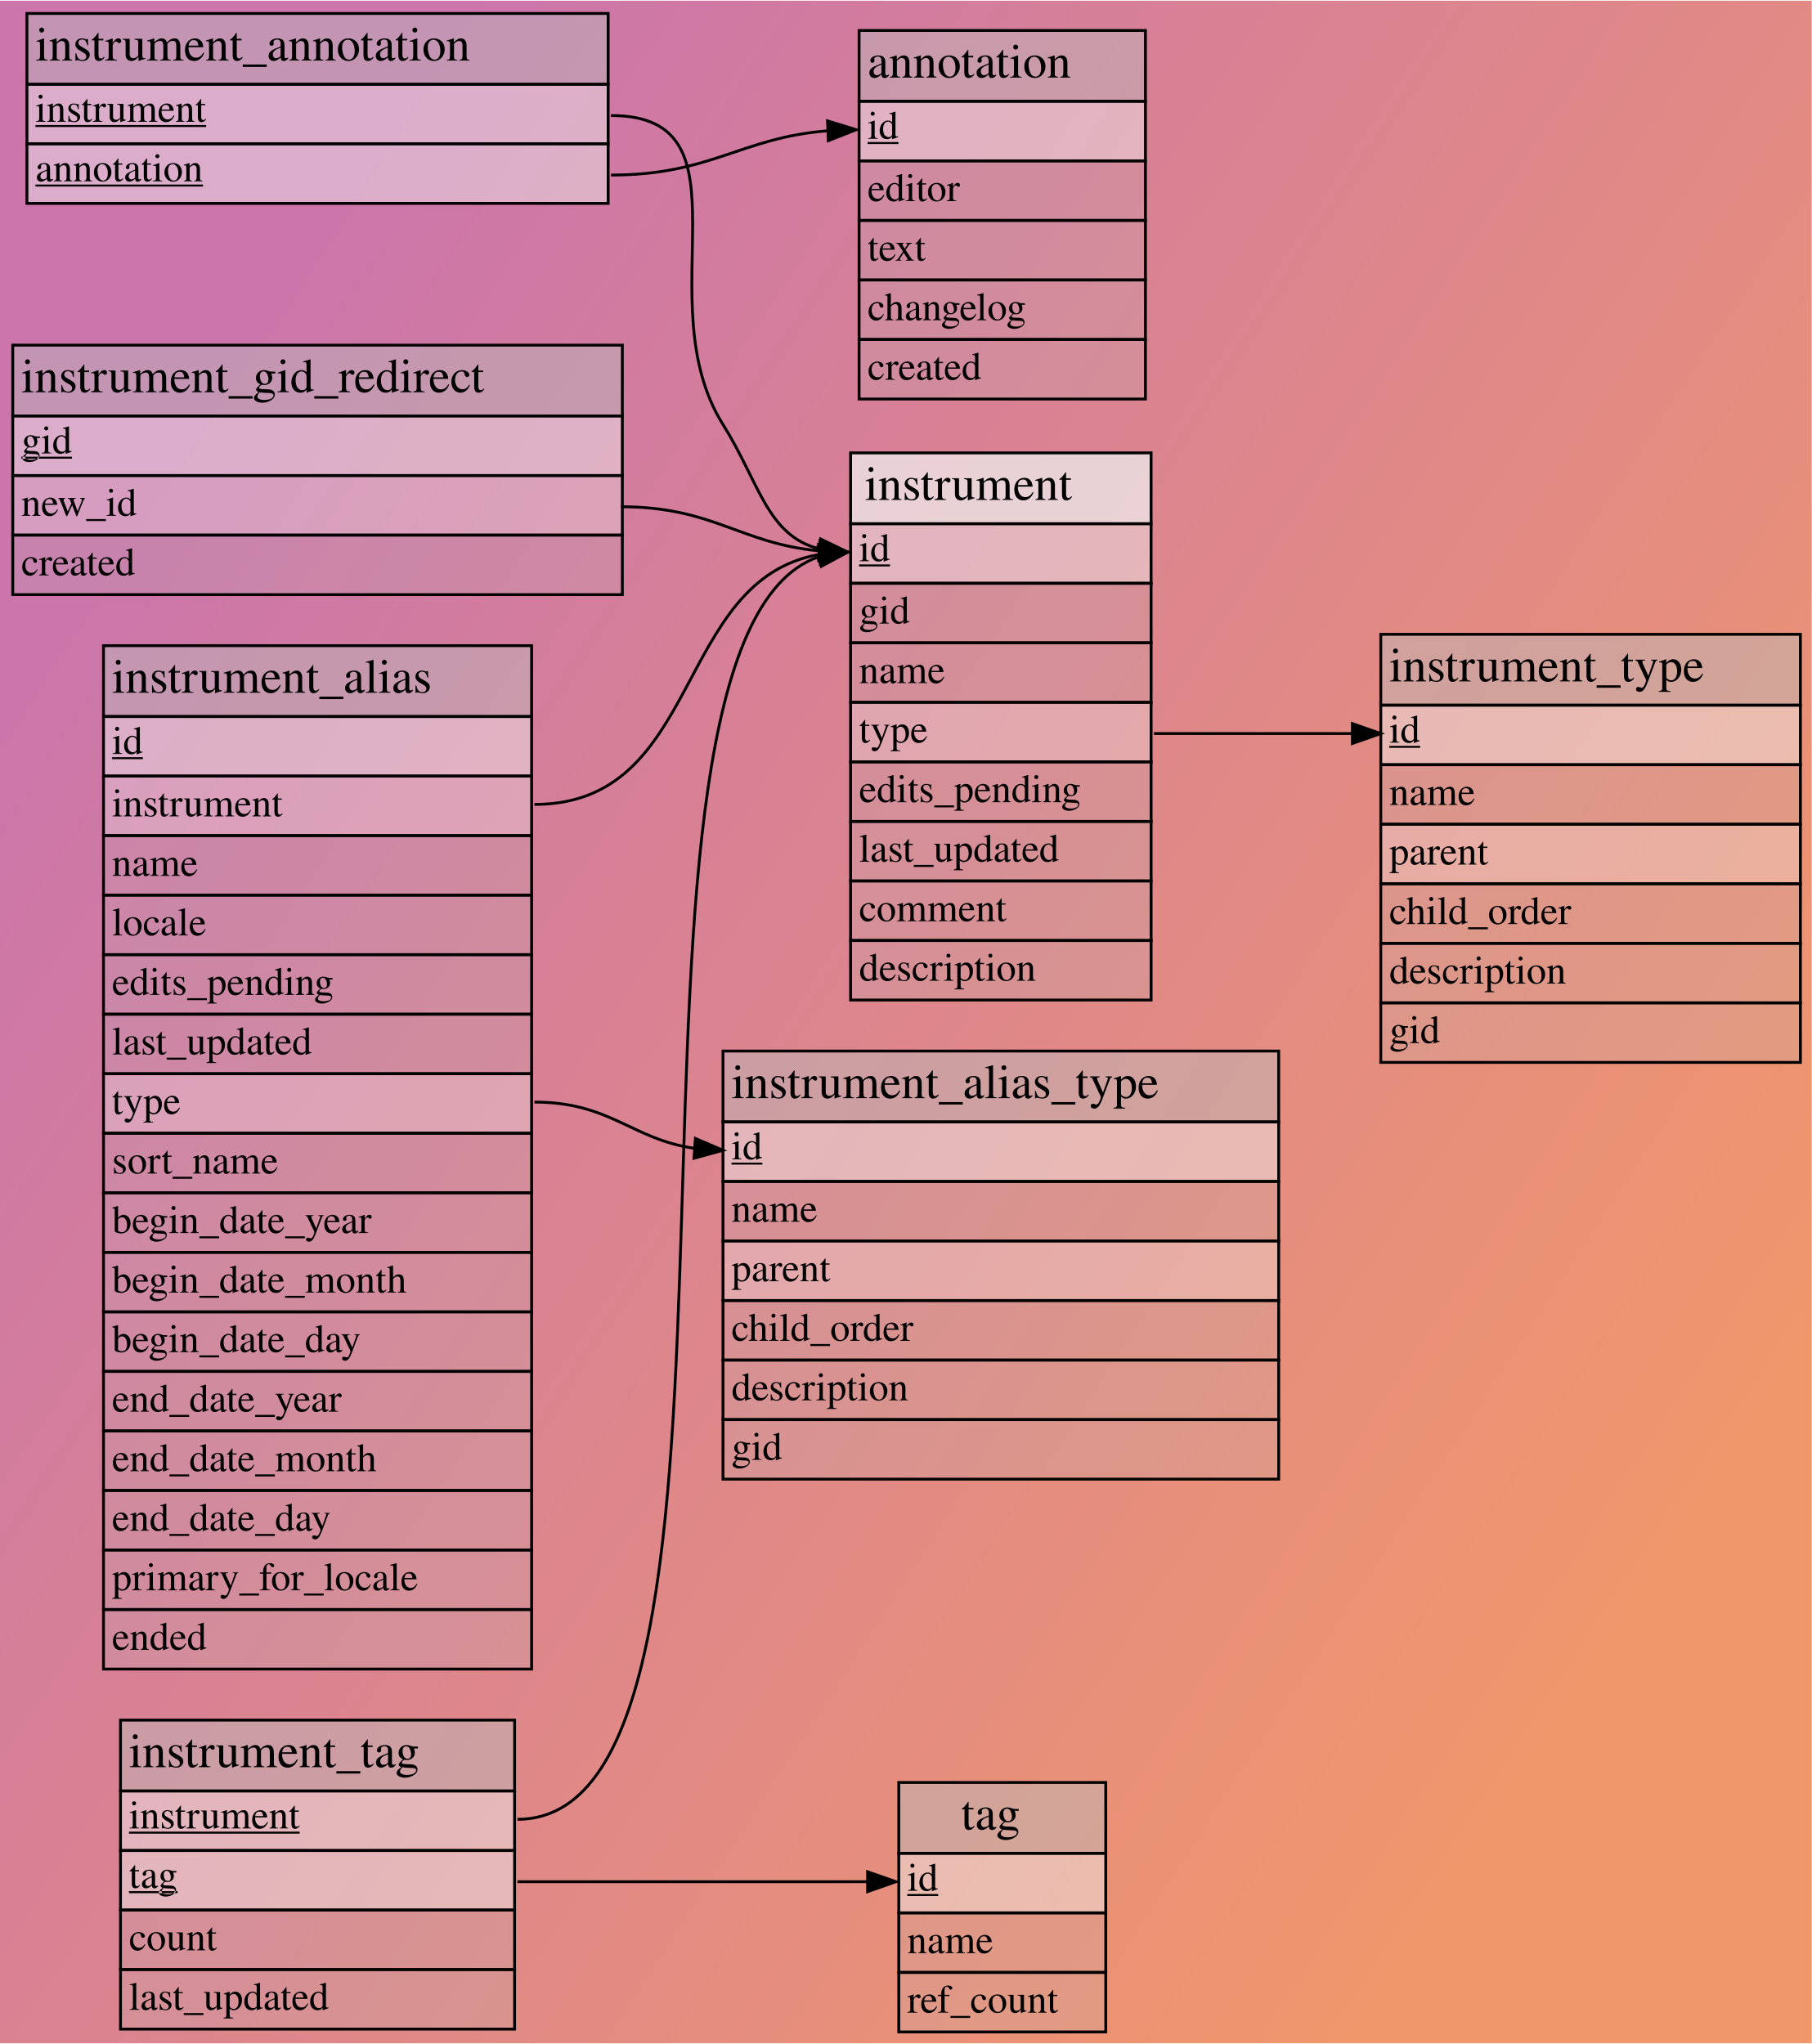
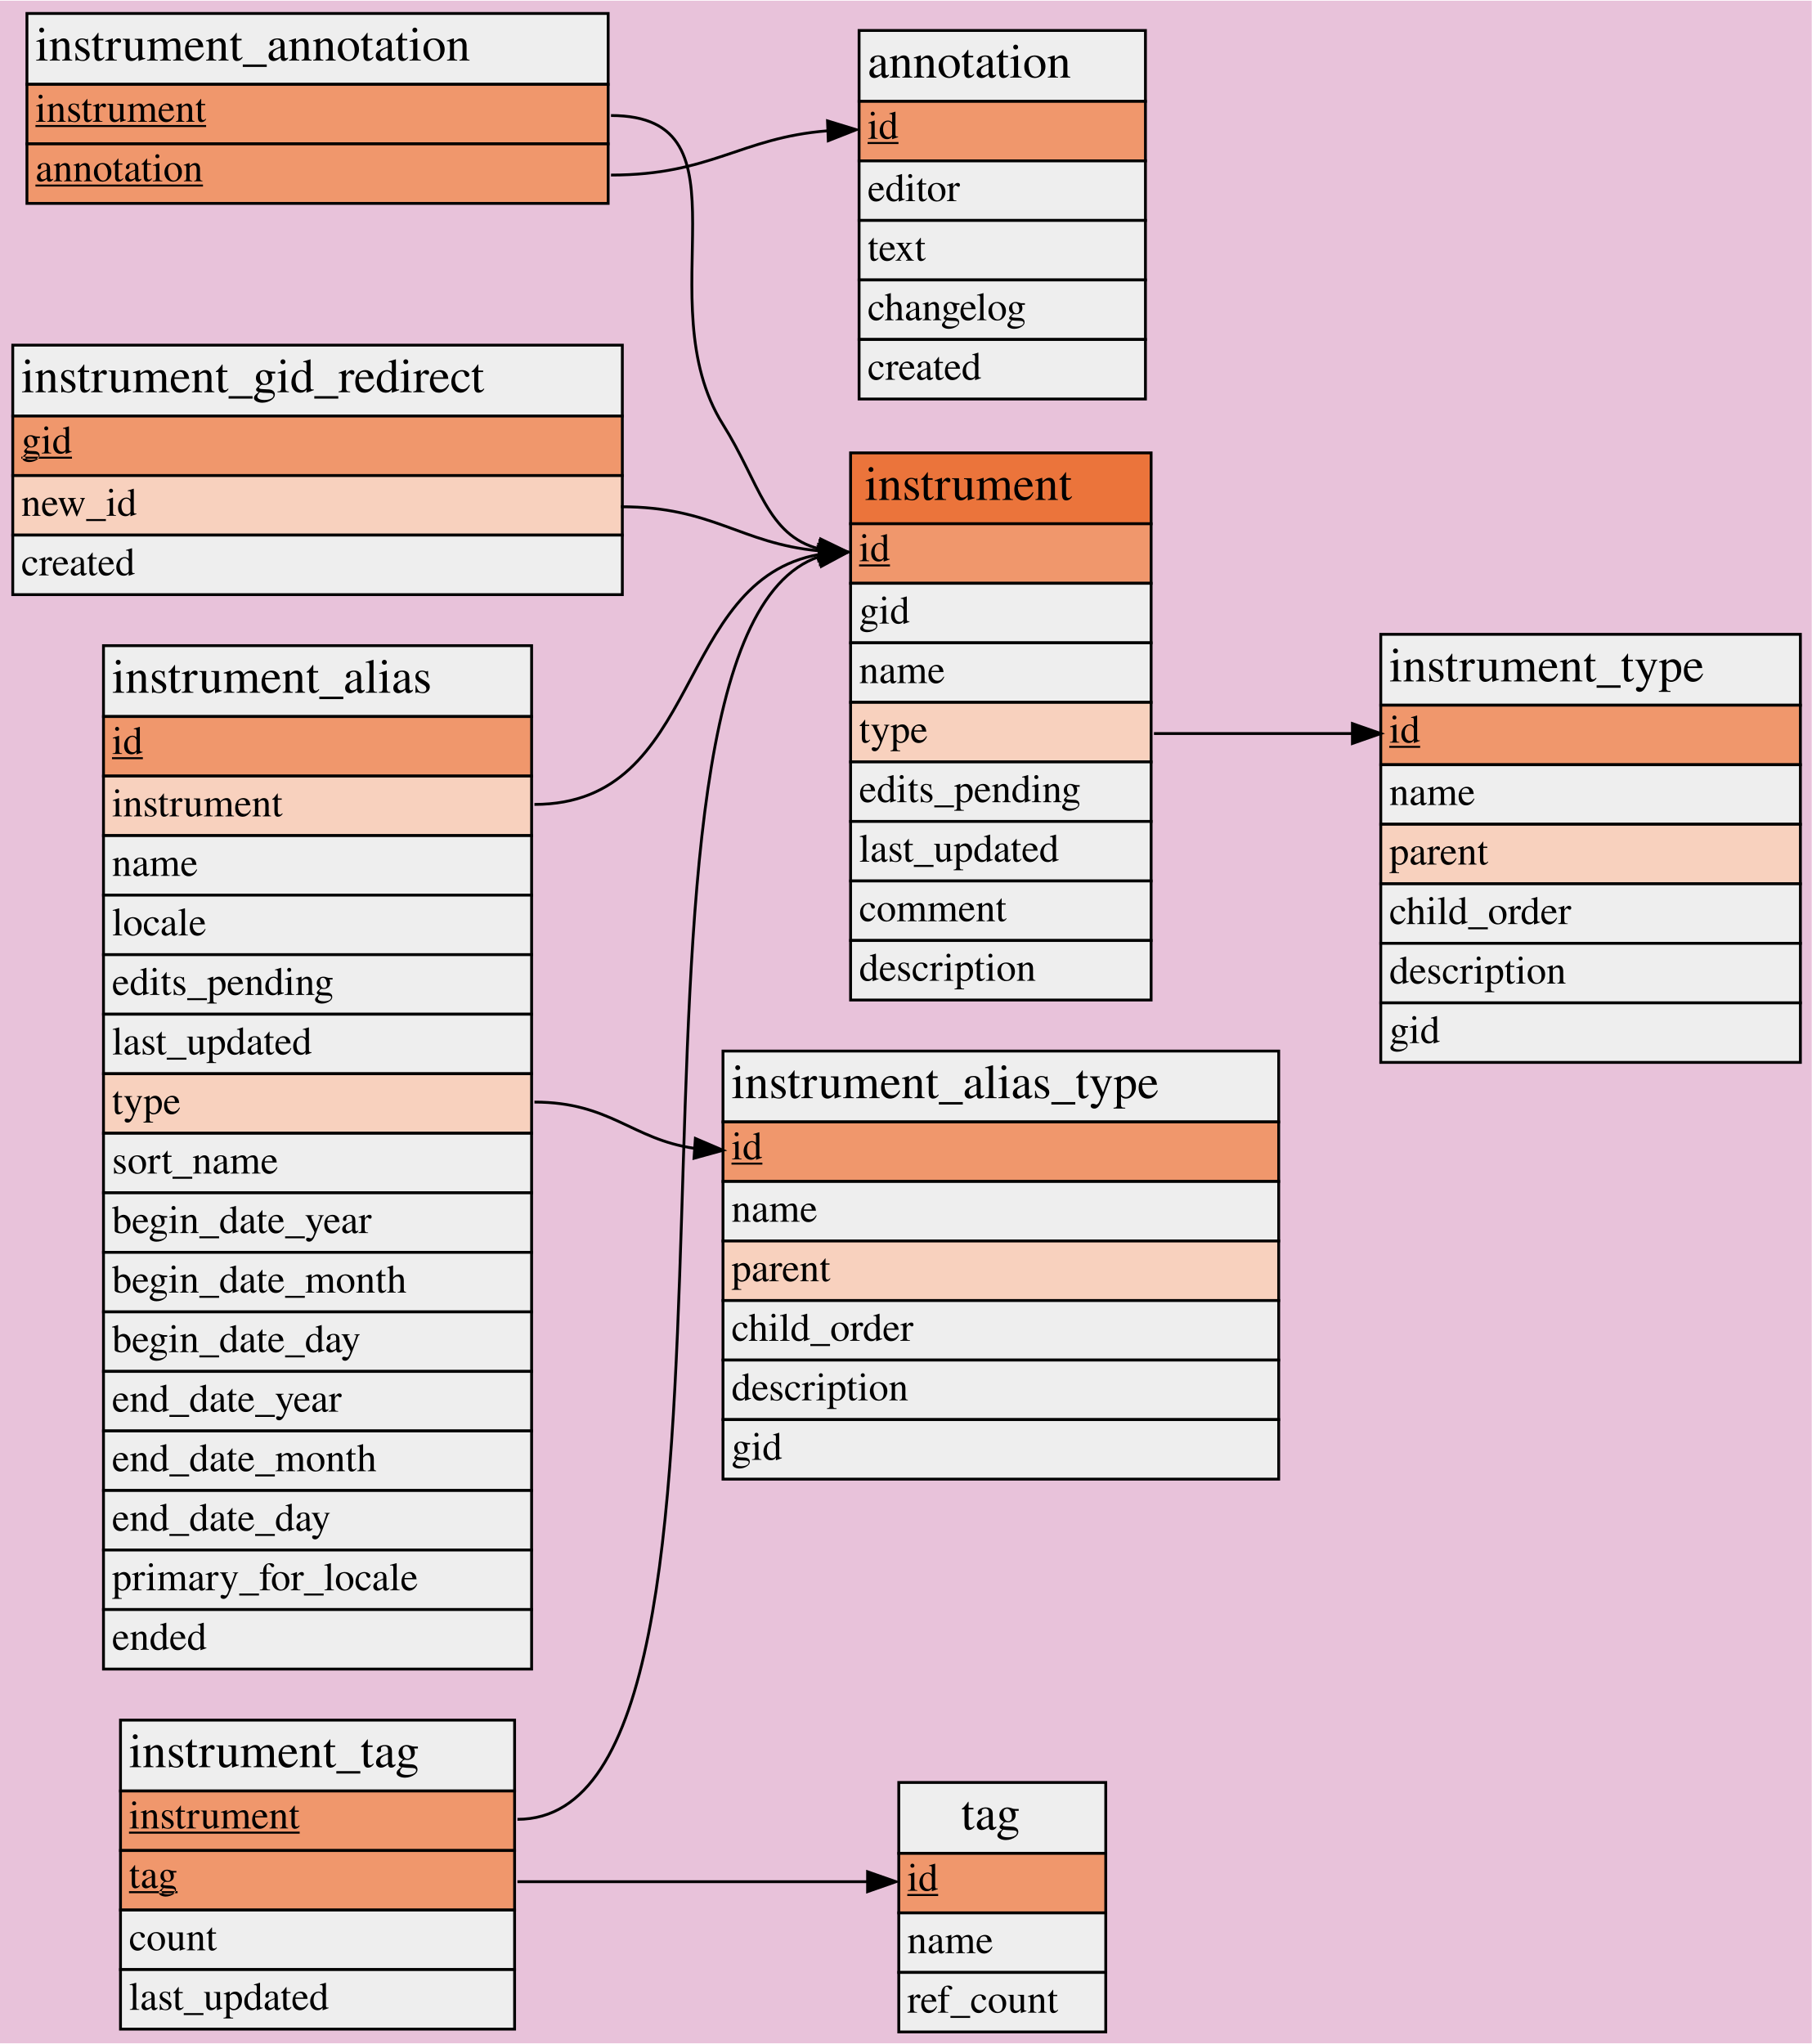
<svg xmlns="http://www.w3.org/2000/svg" xmlns:xlink="http://www.w3.org/1999/xlink" width="639pt" height="721pt" viewBox="0 0 639 720.5">
  <g class="graph" transform="scale(1) translate(4 716.5)">
    <a xlink:title="Tables for the “instrument” entity type properties">
-       <defs>
-         <linearGradient id="l_0" x1="38.8" x2="592.2" y1="-536.38" y2="-176.12" gradientUnits="userSpaceOnUse">
-           <stop stop-color="#cb75ab" offset="0" />
-           <stop stop-color="#f0976c" offset="1" />
-         </linearGradient>
-       </defs>
-       <polygon points="-4 4 -4 -716.5 635 -716.5 635 4" fill="url(#l_0)" stroke="transparent" />
+       <polygon points="-4 4 -4 -716.5 635 -716.5 635 4" fill="#e8c2da" stroke="transparent" />
    </a>
    <g class="node">
-       <polygon points="299 -681 299 -706 400 -706 400 -681" fill="#bbb" fill-opacity=".467" stroke="transparent" />
+       <polygon points="299 -681 299 -706 400 -706 400 -681" fill="#eee" stroke="transparent" />
      <polygon points="299 -681 299 -706 400 -706 400 -681" fill="none" stroke="#000" />
      <text x="302" y="-689.4" font-family="Times,serif" font-size="17">annotation</text>
-       <polygon points="299 -660 299 -681 400 -681 400 -660" fill="#eee" fill-opacity=".467" stroke="transparent" />
+       <polygon points="299 -660 299 -681 400 -681 400 -660" fill="#f0976c" stroke="transparent" />
      <polygon points="299 -660 299 -681 400 -681 400 -660" fill="none" stroke="#000" />
      <text x="302" y="-667.8" font-family="Times,serif" font-size="14" text-decoration="underline">id</text>
-       <polygon points="299 -639 299 -660 400 -660 400 -639" fill="#bbb" fill-opacity=".2" stroke="transparent" />
+       <polygon points="299 -639 299 -660 400 -660 400 -639" fill="#eee" stroke="transparent" />
      <polygon points="299 -639 299 -660 400 -660 400 -639" fill="none" stroke="#000" />
      <text x="302" y="-645.8" font-family="Times,serif" font-size="14">editor</text>
-       <polygon points="299 -618 299 -639 400 -639 400 -618" fill="#bbb" fill-opacity=".2" stroke="transparent" />
+       <polygon points="299 -618 299 -639 400 -639 400 -618" fill="#eee" stroke="transparent" />
      <polygon points="299 -618 299 -639 400 -639 400 -618" fill="none" stroke="#000" />
      <text x="302" y="-624.8" font-family="Times,serif" font-size="14">text</text>
-       <polygon points="299 -597 299 -618 400 -618 400 -597" fill="#bbb" fill-opacity=".2" stroke="transparent" />
+       <polygon points="299 -597 299 -618 400 -618 400 -597" fill="#eee" stroke="transparent" />
      <polygon points="299 -597 299 -618 400 -618 400 -597" fill="none" stroke="#000" />
      <text x="302" y="-603.8" font-family="Times,serif" font-size="14">changelog</text>
-       <polygon points="299 -576 299 -597 400 -597 400 -576" fill="#bbb" fill-opacity=".2" stroke="transparent" />
+       <polygon points="299 -576 299 -597 400 -597 400 -576" fill="#eee" stroke="transparent" />
      <polygon points="299 -576 299 -597 400 -597 400 -576" fill="none" stroke="#000" />
      <text x="302" y="-582.8" font-family="Times,serif" font-size="14">created</text>
    </g>
    <g class="node">
-       <polygon points="296 -532 296 -557 402 -557 402 -532" fill="#eee" fill-opacity=".733" stroke="transparent" />
+       <polygon points="296 -532 296 -557 402 -557 402 -532" fill="#eb743b" stroke="transparent" />
      <polygon points="296 -532 296 -557 402 -557 402 -532" fill="none" stroke="#000" />
      <text x="301" y="-540.4" font-family="Times,serif" font-size="17">instrument</text>
-       <polygon points="296 -511 296 -532 402 -532 402 -511" fill="#eee" fill-opacity=".467" stroke="transparent" />
+       <polygon points="296 -511 296 -532 402 -532 402 -511" fill="#f0976c" stroke="transparent" />
      <polygon points="296 -511 296 -532 402 -532 402 -511" fill="none" stroke="#000" />
      <text x="299" y="-518.8" font-family="Times,serif" font-size="14" text-decoration="underline">id</text>
-       <polygon points="296 -490 296 -511 402 -511 402 -490" fill="#bbb" fill-opacity=".2" stroke="transparent" />
+       <polygon points="296 -490 296 -511 402 -511 402 -490" fill="#eee" stroke="transparent" />
      <polygon points="296 -490 296 -511 402 -511 402 -490" fill="none" stroke="#000" />
      <text x="299" y="-496.8" font-family="Times,serif" font-size="14">gid</text>
-       <polygon points="296 -469 296 -490 402 -490 402 -469" fill="#bbb" fill-opacity=".2" stroke="transparent" />
+       <polygon points="296 -469 296 -490 402 -490 402 -469" fill="#eee" stroke="transparent" />
      <polygon points="296 -469 296 -490 402 -490 402 -469" fill="none" stroke="#000" />
      <text x="299" y="-475.8" font-family="Times,serif" font-size="14">name</text>
-       <polygon points="296 -448 296 -469 402 -469 402 -448" fill="#eee" fill-opacity=".333" stroke="transparent" />
+       <polygon points="296 -448 296 -469 402 -469 402 -448" fill="#f8d1be" stroke="transparent" />
      <polygon points="296 -448 296 -469 402 -469 402 -448" fill="none" stroke="#000" />
      <text x="299" y="-454.8" font-family="Times,serif" font-size="14">type</text>
-       <polygon points="296 -427 296 -448 402 -448 402 -427" fill="#bbb" fill-opacity=".2" stroke="transparent" />
+       <polygon points="296 -427 296 -448 402 -448 402 -427" fill="#eee" stroke="transparent" />
      <polygon points="296 -427 296 -448 402 -448 402 -427" fill="none" stroke="#000" />
      <text x="299" y="-433.8" font-family="Times,serif" font-size="14">edits_pending</text>
-       <polygon points="296 -406 296 -427 402 -427 402 -406" fill="#bbb" fill-opacity=".2" stroke="transparent" />
+       <polygon points="296 -406 296 -427 402 -427 402 -406" fill="#eee" stroke="transparent" />
      <polygon points="296 -406 296 -427 402 -427 402 -406" fill="none" stroke="#000" />
      <text x="299" y="-412.8" font-family="Times,serif" font-size="14">last_updated</text>
-       <polygon points="296 -385 296 -406 402 -406 402 -385" fill="#bbb" fill-opacity=".2" stroke="transparent" />
+       <polygon points="296 -385 296 -406 402 -406 402 -385" fill="#eee" stroke="transparent" />
      <polygon points="296 -385 296 -406 402 -406 402 -385" fill="none" stroke="#000" />
      <text x="299" y="-391.8" font-family="Times,serif" font-size="14">comment</text>
-       <polygon points="296 -364 296 -385 402 -385 402 -364" fill="#bbb" fill-opacity=".2" stroke="transparent" />
+       <polygon points="296 -364 296 -385 402 -385 402 -364" fill="#eee" stroke="transparent" />
      <polygon points="296 -364 296 -385 402 -385 402 -364" fill="none" stroke="#000" />
      <text x="299" y="-370.8" font-family="Times,serif" font-size="14">description</text>
    </g>
    <g class="node">
-       <polygon points="483 -468 483 -493 631 -493 631 -468" fill="#bbb" fill-opacity=".467" stroke="transparent" />
+       <polygon points="483 -468 483 -493 631 -493 631 -468" fill="#eee" stroke="transparent" />
      <polygon points="483 -468 483 -493 631 -493 631 -468" fill="none" stroke="#000" />
      <text x="486" y="-476.4" font-family="Times,serif" font-size="17">instrument_type</text>
-       <polygon points="483 -447 483 -468 631 -468 631 -447" fill="#eee" fill-opacity=".467" stroke="transparent" />
+       <polygon points="483 -447 483 -468 631 -468 631 -447" fill="#f0976c" stroke="transparent" />
      <polygon points="483 -447 483 -468 631 -468 631 -447" fill="none" stroke="#000" />
      <text x="486" y="-454.8" font-family="Times,serif" font-size="14" text-decoration="underline">id</text>
-       <polygon points="483 -426 483 -447 631 -447 631 -426" fill="#bbb" fill-opacity=".2" stroke="transparent" />
+       <polygon points="483 -426 483 -447 631 -447 631 -426" fill="#eee" stroke="transparent" />
      <polygon points="483 -426 483 -447 631 -447 631 -426" fill="none" stroke="#000" />
      <text x="486" y="-432.8" font-family="Times,serif" font-size="14">name</text>
-       <polygon points="483 -405 483 -426 631 -426 631 -405" fill="#eee" fill-opacity=".333" stroke="transparent" />
+       <polygon points="483 -405 483 -426 631 -426 631 -405" fill="#f8d1be" stroke="transparent" />
      <polygon points="483 -405 483 -426 631 -426 631 -405" fill="none" stroke="#000" />
      <text x="486" y="-411.8" font-family="Times,serif" font-size="14">parent</text>
-       <polygon points="483 -384 483 -405 631 -405 631 -384" fill="#bbb" fill-opacity=".2" stroke="transparent" />
+       <polygon points="483 -384 483 -405 631 -405 631 -384" fill="#eee" stroke="transparent" />
      <polygon points="483 -384 483 -405 631 -405 631 -384" fill="none" stroke="#000" />
      <text x="486" y="-390.8" font-family="Times,serif" font-size="14">child_order</text>
-       <polygon points="483 -363 483 -384 631 -384 631 -363" fill="#bbb" fill-opacity=".2" stroke="transparent" />
+       <polygon points="483 -363 483 -384 631 -384 631 -363" fill="#eee" stroke="transparent" />
      <polygon points="483 -363 483 -384 631 -384 631 -363" fill="none" stroke="#000" />
      <text x="486" y="-369.8" font-family="Times,serif" font-size="14">description</text>
-       <polygon points="483 -342 483 -363 631 -363 631 -342" fill="#bbb" fill-opacity=".2" stroke="transparent" />
+       <polygon points="483 -342 483 -363 631 -363 631 -342" fill="#eee" stroke="transparent" />
      <polygon points="483 -342 483 -363 631 -363 631 -342" fill="none" stroke="#000" />
      <text x="486" y="-348.8" font-family="Times,serif" font-size="14">gid</text>
    </g>
    <g class="edge">
      <path d="m403-458h69.94" fill="none" stroke="#000" />
      <polygon points="473 -461.5 483 -458 473 -454.5" stroke="#000" />
    </g>
    <g class="node">
-       <polygon points="32.5 -464 32.5 -489 183.5 -489 183.5 -464" fill="#bbb" fill-opacity=".467" stroke="transparent" />
+       <polygon points="32.5 -464 32.5 -489 183.5 -489 183.5 -464" fill="#eee" stroke="transparent" />
      <polygon points="32.5 -464 32.5 -489 183.5 -489 183.5 -464" fill="none" stroke="#000" />
      <text x="35.5" y="-472.4" font-family="Times,serif" font-size="17">instrument_alias</text>
-       <polygon points="32.5 -443 32.5 -464 183.5 -464 183.5 -443" fill="#eee" fill-opacity=".467" stroke="transparent" />
+       <polygon points="32.5 -443 32.5 -464 183.5 -464 183.5 -443" fill="#f0976c" stroke="transparent" />
      <polygon points="32.5 -443 32.5 -464 183.5 -464 183.5 -443" fill="none" stroke="#000" />
      <text x="35.5" y="-450.8" font-family="Times,serif" font-size="14" text-decoration="underline">id</text>
-       <polygon points="32.5 -422 32.5 -443 183.5 -443 183.5 -422" fill="#eee" fill-opacity=".333" stroke="transparent" />
+       <polygon points="32.5 -422 32.5 -443 183.5 -443 183.5 -422" fill="#f8d1be" stroke="transparent" />
      <polygon points="32.5 -422 32.5 -443 183.5 -443 183.5 -422" fill="none" stroke="#000" />
      <text x="35.5" y="-428.8" font-family="Times,serif" font-size="14">instrument</text>
-       <polygon points="32.5 -401 32.5 -422 183.5 -422 183.5 -401" fill="#bbb" fill-opacity=".2" stroke="transparent" />
+       <polygon points="32.5 -401 32.5 -422 183.5 -422 183.5 -401" fill="#eee" stroke="transparent" />
      <polygon points="32.5 -401 32.5 -422 183.5 -422 183.5 -401" fill="none" stroke="#000" />
      <text x="35.5" y="-407.8" font-family="Times,serif" font-size="14">name</text>
-       <polygon points="32.5 -380 32.5 -401 183.5 -401 183.5 -380" fill="#bbb" fill-opacity=".2" stroke="transparent" />
+       <polygon points="32.5 -380 32.5 -401 183.5 -401 183.5 -380" fill="#eee" stroke="transparent" />
      <polygon points="32.5 -380 32.5 -401 183.5 -401 183.5 -380" fill="none" stroke="#000" />
      <text x="35.5" y="-386.8" font-family="Times,serif" font-size="14">locale</text>
-       <polygon points="32.5 -359 32.5 -380 183.5 -380 183.5 -359" fill="#bbb" fill-opacity=".2" stroke="transparent" />
+       <polygon points="32.5 -359 32.5 -380 183.5 -380 183.5 -359" fill="#eee" stroke="transparent" />
      <polygon points="32.5 -359 32.5 -380 183.5 -380 183.5 -359" fill="none" stroke="#000" />
      <text x="35.5" y="-365.8" font-family="Times,serif" font-size="14">edits_pending</text>
-       <polygon points="32.5 -338 32.5 -359 183.5 -359 183.5 -338" fill="#bbb" fill-opacity=".2" stroke="transparent" />
+       <polygon points="32.5 -338 32.5 -359 183.5 -359 183.5 -338" fill="#eee" stroke="transparent" />
      <polygon points="32.5 -338 32.5 -359 183.5 -359 183.5 -338" fill="none" stroke="#000" />
      <text x="35.5" y="-344.8" font-family="Times,serif" font-size="14">last_updated</text>
-       <polygon points="32.5 -317 32.5 -338 183.5 -338 183.5 -317" fill="#eee" fill-opacity=".333" stroke="transparent" />
+       <polygon points="32.5 -317 32.5 -338 183.5 -338 183.5 -317" fill="#f8d1be" stroke="transparent" />
      <polygon points="32.5 -317 32.5 -338 183.5 -338 183.5 -317" fill="none" stroke="#000" />
      <text x="35.5" y="-323.8" font-family="Times,serif" font-size="14">type</text>
-       <polygon points="32.5 -296 32.5 -317 183.5 -317 183.5 -296" fill="#bbb" fill-opacity=".2" stroke="transparent" />
+       <polygon points="32.5 -296 32.5 -317 183.5 -317 183.5 -296" fill="#eee" stroke="transparent" />
      <polygon points="32.5 -296 32.5 -317 183.5 -317 183.5 -296" fill="none" stroke="#000" />
      <text x="35.5" y="-302.8" font-family="Times,serif" font-size="14">sort_name</text>
-       <polygon points="32.5 -275 32.5 -296 183.5 -296 183.5 -275" fill="#bbb" fill-opacity=".2" stroke="transparent" />
+       <polygon points="32.5 -275 32.5 -296 183.5 -296 183.5 -275" fill="#eee" stroke="transparent" />
      <polygon points="32.5 -275 32.5 -296 183.5 -296 183.5 -275" fill="none" stroke="#000" />
      <text x="35.5" y="-281.8" font-family="Times,serif" font-size="14">begin_date_year</text>
-       <polygon points="32.5 -254 32.5 -275 183.5 -275 183.5 -254" fill="#bbb" fill-opacity=".2" stroke="transparent" />
+       <polygon points="32.5 -254 32.5 -275 183.5 -275 183.5 -254" fill="#eee" stroke="transparent" />
      <polygon points="32.5 -254 32.5 -275 183.5 -275 183.5 -254" fill="none" stroke="#000" />
      <text x="35.5" y="-260.8" font-family="Times,serif" font-size="14">begin_date_month</text>
-       <polygon points="32.5 -233 32.5 -254 183.5 -254 183.5 -233" fill="#bbb" fill-opacity=".2" stroke="transparent" />
+       <polygon points="32.5 -233 32.5 -254 183.5 -254 183.5 -233" fill="#eee" stroke="transparent" />
      <polygon points="32.5 -233 32.5 -254 183.5 -254 183.5 -233" fill="none" stroke="#000" />
      <text x="35.5" y="-239.8" font-family="Times,serif" font-size="14">begin_date_day</text>
-       <polygon points="32.5 -212 32.5 -233 183.5 -233 183.5 -212" fill="#bbb" fill-opacity=".2" stroke="transparent" />
+       <polygon points="32.5 -212 32.5 -233 183.5 -233 183.5 -212" fill="#eee" stroke="transparent" />
      <polygon points="32.5 -212 32.5 -233 183.5 -233 183.5 -212" fill="none" stroke="#000" />
      <text x="35.5" y="-218.8" font-family="Times,serif" font-size="14">end_date_year</text>
-       <polygon points="32.5 -191 32.5 -212 183.5 -212 183.5 -191" fill="#bbb" fill-opacity=".2" stroke="transparent" />
+       <polygon points="32.5 -191 32.5 -212 183.5 -212 183.5 -191" fill="#eee" stroke="transparent" />
      <polygon points="32.5 -191 32.5 -212 183.5 -212 183.5 -191" fill="none" stroke="#000" />
      <text x="35.5" y="-197.8" font-family="Times,serif" font-size="14">end_date_month</text>
-       <polygon points="32.5 -170 32.5 -191 183.5 -191 183.5 -170" fill="#bbb" fill-opacity=".2" stroke="transparent" />
+       <polygon points="32.5 -170 32.5 -191 183.5 -191 183.5 -170" fill="#eee" stroke="transparent" />
      <polygon points="32.5 -170 32.5 -191 183.5 -191 183.5 -170" fill="none" stroke="#000" />
      <text x="35.5" y="-176.8" font-family="Times,serif" font-size="14">end_date_day</text>
-       <polygon points="32.5 -149 32.5 -170 183.5 -170 183.5 -149" fill="#bbb" fill-opacity=".2" stroke="transparent" />
+       <polygon points="32.5 -149 32.5 -170 183.5 -170 183.5 -149" fill="#eee" stroke="transparent" />
      <polygon points="32.5 -149 32.5 -170 183.5 -170 183.5 -149" fill="none" stroke="#000" />
      <text x="35.5" y="-155.8" font-family="Times,serif" font-size="14">primary_for_locale</text>
-       <polygon points="32.5 -128 32.5 -149 183.5 -149 183.5 -128" fill="#bbb" fill-opacity=".2" stroke="transparent" />
+       <polygon points="32.5 -128 32.5 -149 183.5 -149 183.5 -128" fill="#eee" stroke="transparent" />
      <polygon points="32.5 -128 32.5 -149 183.5 -149 183.5 -128" fill="none" stroke="#000" />
      <text x="35.5" y="-134.8" font-family="Times,serif" font-size="14">ended</text>
    </g>
    <g class="edge">
      <path d="m184.5-433c59.49 0 48.96-79.2 100.51-88.18" fill="none" stroke="#000" />
      <polygon points="284.75 -524.67 295 -522 285.32 -517.69" stroke="#000" />
    </g>
    <g class="node">
-       <polygon points="251 -321 251 -346 447 -346 447 -321" fill="#bbb" fill-opacity=".467" stroke="transparent" />
+       <polygon points="251 -321 251 -346 447 -346 447 -321" fill="#eee" stroke="transparent" />
      <polygon points="251 -321 251 -346 447 -346 447 -321" fill="none" stroke="#000" />
      <text x="254" y="-329.4" font-family="Times,serif" font-size="17">instrument_alias_type</text>
-       <polygon points="251 -300 251 -321 447 -321 447 -300" fill="#eee" fill-opacity=".467" stroke="transparent" />
+       <polygon points="251 -300 251 -321 447 -321 447 -300" fill="#f0976c" stroke="transparent" />
      <polygon points="251 -300 251 -321 447 -321 447 -300" fill="none" stroke="#000" />
      <text x="254" y="-307.8" font-family="Times,serif" font-size="14" text-decoration="underline">id</text>
-       <polygon points="251 -279 251 -300 447 -300 447 -279" fill="#bbb" fill-opacity=".2" stroke="transparent" />
+       <polygon points="251 -279 251 -300 447 -300 447 -279" fill="#eee" stroke="transparent" />
      <polygon points="251 -279 251 -300 447 -300 447 -279" fill="none" stroke="#000" />
      <text x="254" y="-285.8" font-family="Times,serif" font-size="14">name</text>
-       <polygon points="251 -258 251 -279 447 -279 447 -258" fill="#eee" fill-opacity=".333" stroke="transparent" />
+       <polygon points="251 -258 251 -279 447 -279 447 -258" fill="#f8d1be" stroke="transparent" />
      <polygon points="251 -258 251 -279 447 -279 447 -258" fill="none" stroke="#000" />
      <text x="254" y="-264.8" font-family="Times,serif" font-size="14">parent</text>
-       <polygon points="251 -237 251 -258 447 -258 447 -237" fill="#bbb" fill-opacity=".2" stroke="transparent" />
+       <polygon points="251 -237 251 -258 447 -258 447 -237" fill="#eee" stroke="transparent" />
      <polygon points="251 -237 251 -258 447 -258 447 -237" fill="none" stroke="#000" />
      <text x="254" y="-243.8" font-family="Times,serif" font-size="14">child_order</text>
-       <polygon points="251 -216 251 -237 447 -237 447 -216" fill="#bbb" fill-opacity=".2" stroke="transparent" />
+       <polygon points="251 -216 251 -237 447 -237 447 -216" fill="#eee" stroke="transparent" />
      <polygon points="251 -216 251 -237 447 -237 447 -216" fill="none" stroke="#000" />
      <text x="254" y="-222.8" font-family="Times,serif" font-size="14">description</text>
-       <polygon points="251 -195 251 -216 447 -216 447 -195" fill="#bbb" fill-opacity=".2" stroke="transparent" />
+       <polygon points="251 -195 251 -216 447 -216 447 -195" fill="#eee" stroke="transparent" />
      <polygon points="251 -195 251 -216 447 -216 447 -195" fill="none" stroke="#000" />
      <text x="254" y="-201.8" font-family="Times,serif" font-size="14">gid</text>
    </g>
    <g class="edge">
      <path d="m184.5-328c26.81 0 34.3 13.13 56.43 16.31" fill="none" stroke="#000" />
      <polygon points="241.26 -315.17 251 -311 240.78 -308.19" stroke="#000" />
    </g>
    <g class="node">
-       <polygon points="5.5 -687 5.5 -712 210.5 -712 210.5 -687" fill="#bbb" fill-opacity=".467" stroke="transparent" />
+       <polygon points="5.5 -687 5.5 -712 210.5 -712 210.5 -687" fill="#eee" stroke="transparent" />
      <polygon points="5.5 -687 5.5 -712 210.5 -712 210.5 -687" fill="none" stroke="#000" />
      <text x="8.5" y="-695.4" font-family="Times,serif" font-size="17">instrument_annotation</text>
-       <polygon points="5.5 -666 5.5 -687 210.5 -687 210.5 -666" fill="#eee" fill-opacity=".467" stroke="transparent" />
+       <polygon points="5.5 -666 5.5 -687 210.5 -687 210.5 -666" fill="#f0976c" stroke="transparent" />
      <polygon points="5.5 -666 5.5 -687 210.5 -687 210.5 -666" fill="none" stroke="#000" />
      <text x="8.5" y="-673.8" font-family="Times,serif" font-size="14" text-decoration="underline">instrument</text>
-       <polygon points="5.5 -645 5.5 -666 210.5 -666 210.5 -645" fill="#eee" fill-opacity=".467" stroke="transparent" />
+       <polygon points="5.5 -645 5.5 -666 210.5 -666 210.5 -645" fill="#f0976c" stroke="transparent" />
      <polygon points="5.5 -645 5.5 -666 210.5 -666 210.5 -645" fill="none" stroke="#000" />
      <text x="8.5" y="-652.8" font-family="Times,serif" font-size="14" text-decoration="underline">annotation</text>
    </g>
    <g class="edge">
      <path d="m211.5-655c35.43 0 45.58-13.14 76.27-15.6" fill="none" stroke="#000" />
      <polygon points="287.87 -674.11 298 -671 288.14 -667.12" stroke="#000" />
    </g>
    <g class="edge">
      <path d="m211.5-676c51.53 0 12.09 65.37 39.5 109 12.85 20.45 15.46 39.13 33.93 43.85" fill="none" stroke="#000" />
      <polygon points="285.46 -526.61 295 -522 284.67 -519.65" stroke="#000" />
    </g>
    <g class="node">
-       <polygon points="0.5 -570 0.5 -595 215.5 -595 215.5 -570" fill="#bbb" fill-opacity=".467" stroke="transparent" />
+       <polygon points="0.5 -570 0.5 -595 215.5 -595 215.5 -570" fill="#eee" stroke="transparent" />
      <polygon points="0.5 -570 0.5 -595 215.5 -595 215.5 -570" fill="none" stroke="#000" />
      <text x="3.5" y="-578.4" font-family="Times,serif" font-size="17">instrument_gid_redirect</text>
-       <polygon points="0.5 -549 0.5 -570 215.5 -570 215.5 -549" fill="#eee" fill-opacity=".467" stroke="transparent" />
+       <polygon points="0.5 -549 0.5 -570 215.5 -570 215.5 -549" fill="#f0976c" stroke="transparent" />
      <polygon points="0.5 -549 0.5 -570 215.5 -570 215.5 -549" fill="none" stroke="#000" />
      <text x="3.5" y="-556.8" font-family="Times,serif" font-size="14" text-decoration="underline">gid</text>
-       <polygon points="0.5 -528 0.5 -549 215.5 -549 215.5 -528" fill="#eee" fill-opacity=".333" stroke="transparent" />
+       <polygon points="0.5 -528 0.5 -549 215.5 -549 215.5 -528" fill="#f8d1be" stroke="transparent" />
      <polygon points="0.5 -528 0.5 -549 215.5 -549 215.5 -528" fill="none" stroke="#000" />
      <text x="3.5" y="-534.8" font-family="Times,serif" font-size="14">new_id</text>
-       <polygon points="0.5 -507 0.5 -528 215.5 -528 215.5 -507" fill="#bbb" fill-opacity=".2" stroke="transparent" />
+       <polygon points="0.5 -507 0.5 -528 215.5 -528 215.5 -507" fill="#eee" stroke="transparent" />
      <polygon points="0.5 -507 0.5 -528 215.5 -528 215.5 -507" fill="none" stroke="#000" />
      <text x="3.5" y="-513.8" font-family="Times,serif" font-size="14">created</text>
    </g>
    <g class="edge">
      <path d="m215-538c32.58 0 41.92 12.92 69.78 15.54" fill="none" stroke="#000" />
      <polygon points="285.17 -525.95 295 -522 284.85 -518.95" stroke="#000" />
    </g>
    <g class="node">
-       <polygon points="38.5 -85 38.5 -110 177.5 -110 177.5 -85" fill="#bbb" fill-opacity=".467" stroke="transparent" />
+       <polygon points="38.5 -85 38.5 -110 177.5 -110 177.5 -85" fill="#eee" stroke="transparent" />
      <polygon points="38.5 -85 38.5 -110 177.5 -110 177.5 -85" fill="none" stroke="#000" />
      <text x="41.5" y="-93.4" font-family="Times,serif" font-size="17">instrument_tag</text>
-       <polygon points="38.5 -64 38.5 -85 177.5 -85 177.5 -64" fill="#eee" fill-opacity=".467" stroke="transparent" />
+       <polygon points="38.5 -64 38.5 -85 177.5 -85 177.5 -64" fill="#f0976c" stroke="transparent" />
      <polygon points="38.5 -64 38.5 -85 177.5 -85 177.5 -64" fill="none" stroke="#000" />
      <text x="41.5" y="-71.8" font-family="Times,serif" font-size="14" text-decoration="underline">instrument</text>
-       <polygon points="38.5 -43 38.5 -64 177.5 -64 177.5 -43" fill="#eee" fill-opacity=".467" stroke="transparent" />
+       <polygon points="38.5 -43 38.5 -64 177.5 -64 177.5 -43" fill="#f0976c" stroke="transparent" />
      <polygon points="38.5 -43 38.5 -64 177.5 -64 177.5 -43" fill="none" stroke="#000" />
      <text x="41.5" y="-50.8" font-family="Times,serif" font-size="14" text-decoration="underline">tag</text>
-       <polygon points="38.5 -22 38.5 -43 177.5 -43 177.5 -22" fill="#bbb" fill-opacity=".2" stroke="transparent" />
+       <polygon points="38.5 -22 38.5 -43 177.5 -43 177.5 -22" fill="#eee" stroke="transparent" />
      <polygon points="38.5 -22 38.5 -43 177.5 -43 177.5 -22" fill="none" stroke="#000" />
      <text x="41.5" y="-28.8" font-family="Times,serif" font-size="14">count</text>
-       <polygon points="38.5 -1 38.5 -22 177.5 -22 177.5 -1" fill="#bbb" fill-opacity=".2" stroke="transparent" />
+       <polygon points="38.5 -1 38.5 -22 177.5 -22 177.5 -1" fill="#eee" stroke="transparent" />
      <polygon points="38.5 -1 38.5 -22 177.5 -22 177.5 -1" fill="none" stroke="#000" />
      <text x="41.5" y="-7.8" font-family="Times,serif" font-size="14">last_updated</text>
    </g>
    <g class="edge">
      <path d="m178.5-75c99.04 0 19.86-416.12 106.37-445.38" fill="none" stroke="#000" />
      <polygon points="284.57 -523.88 295 -522 285.68 -516.97" stroke="#000" />
    </g>
    <g class="node">
-       <polygon points="313 -63 313 -88 386 -88 386 -63" fill="#bbb" fill-opacity=".467" stroke="transparent" />
+       <polygon points="313 -63 313 -88 386 -88 386 -63" fill="#eee" stroke="transparent" />
      <polygon points="313 -63 313 -88 386 -88 386 -63" fill="none" stroke="#000" />
      <text x="335" y="-71.4" font-family="Times,serif" font-size="17">tag</text>
-       <polygon points="313 -42 313 -63 386 -63 386 -42" fill="#eee" fill-opacity=".467" stroke="transparent" />
+       <polygon points="313 -42 313 -63 386 -63 386 -42" fill="#f0976c" stroke="transparent" />
      <polygon points="313 -42 313 -63 386 -63 386 -42" fill="none" stroke="#000" />
      <text x="316" y="-49.8" font-family="Times,serif" font-size="14" text-decoration="underline">id</text>
-       <polygon points="313 -21 313 -42 386 -42 386 -21" fill="#bbb" fill-opacity=".2" stroke="transparent" />
+       <polygon points="313 -21 313 -42 386 -42 386 -21" fill="#eee" stroke="transparent" />
      <polygon points="313 -21 313 -42 386 -42 386 -21" fill="none" stroke="#000" />
      <text x="316" y="-27.8" font-family="Times,serif" font-size="14">name</text>
-       <polygon points="313 0 313 -21 386 -21 386 0" fill="#bbb" fill-opacity=".2" stroke="transparent" />
+       <polygon points="313 0 313 -21 386 -21 386 0" fill="#eee" stroke="transparent" />
      <polygon points="313 0 313 -21 386 -21 386 0" fill="none" stroke="#000" />
      <text x="316" y="-6.8" font-family="Times,serif" font-size="14">ref_count</text>
    </g>
    <g class="edge">
      <path d="m178.5-53h123.19" fill="none" stroke="#000" />
      <polygon points="302 -56.5 312 -53 302 -49.5" stroke="#000" />
    </g>
  </g>
</svg>
